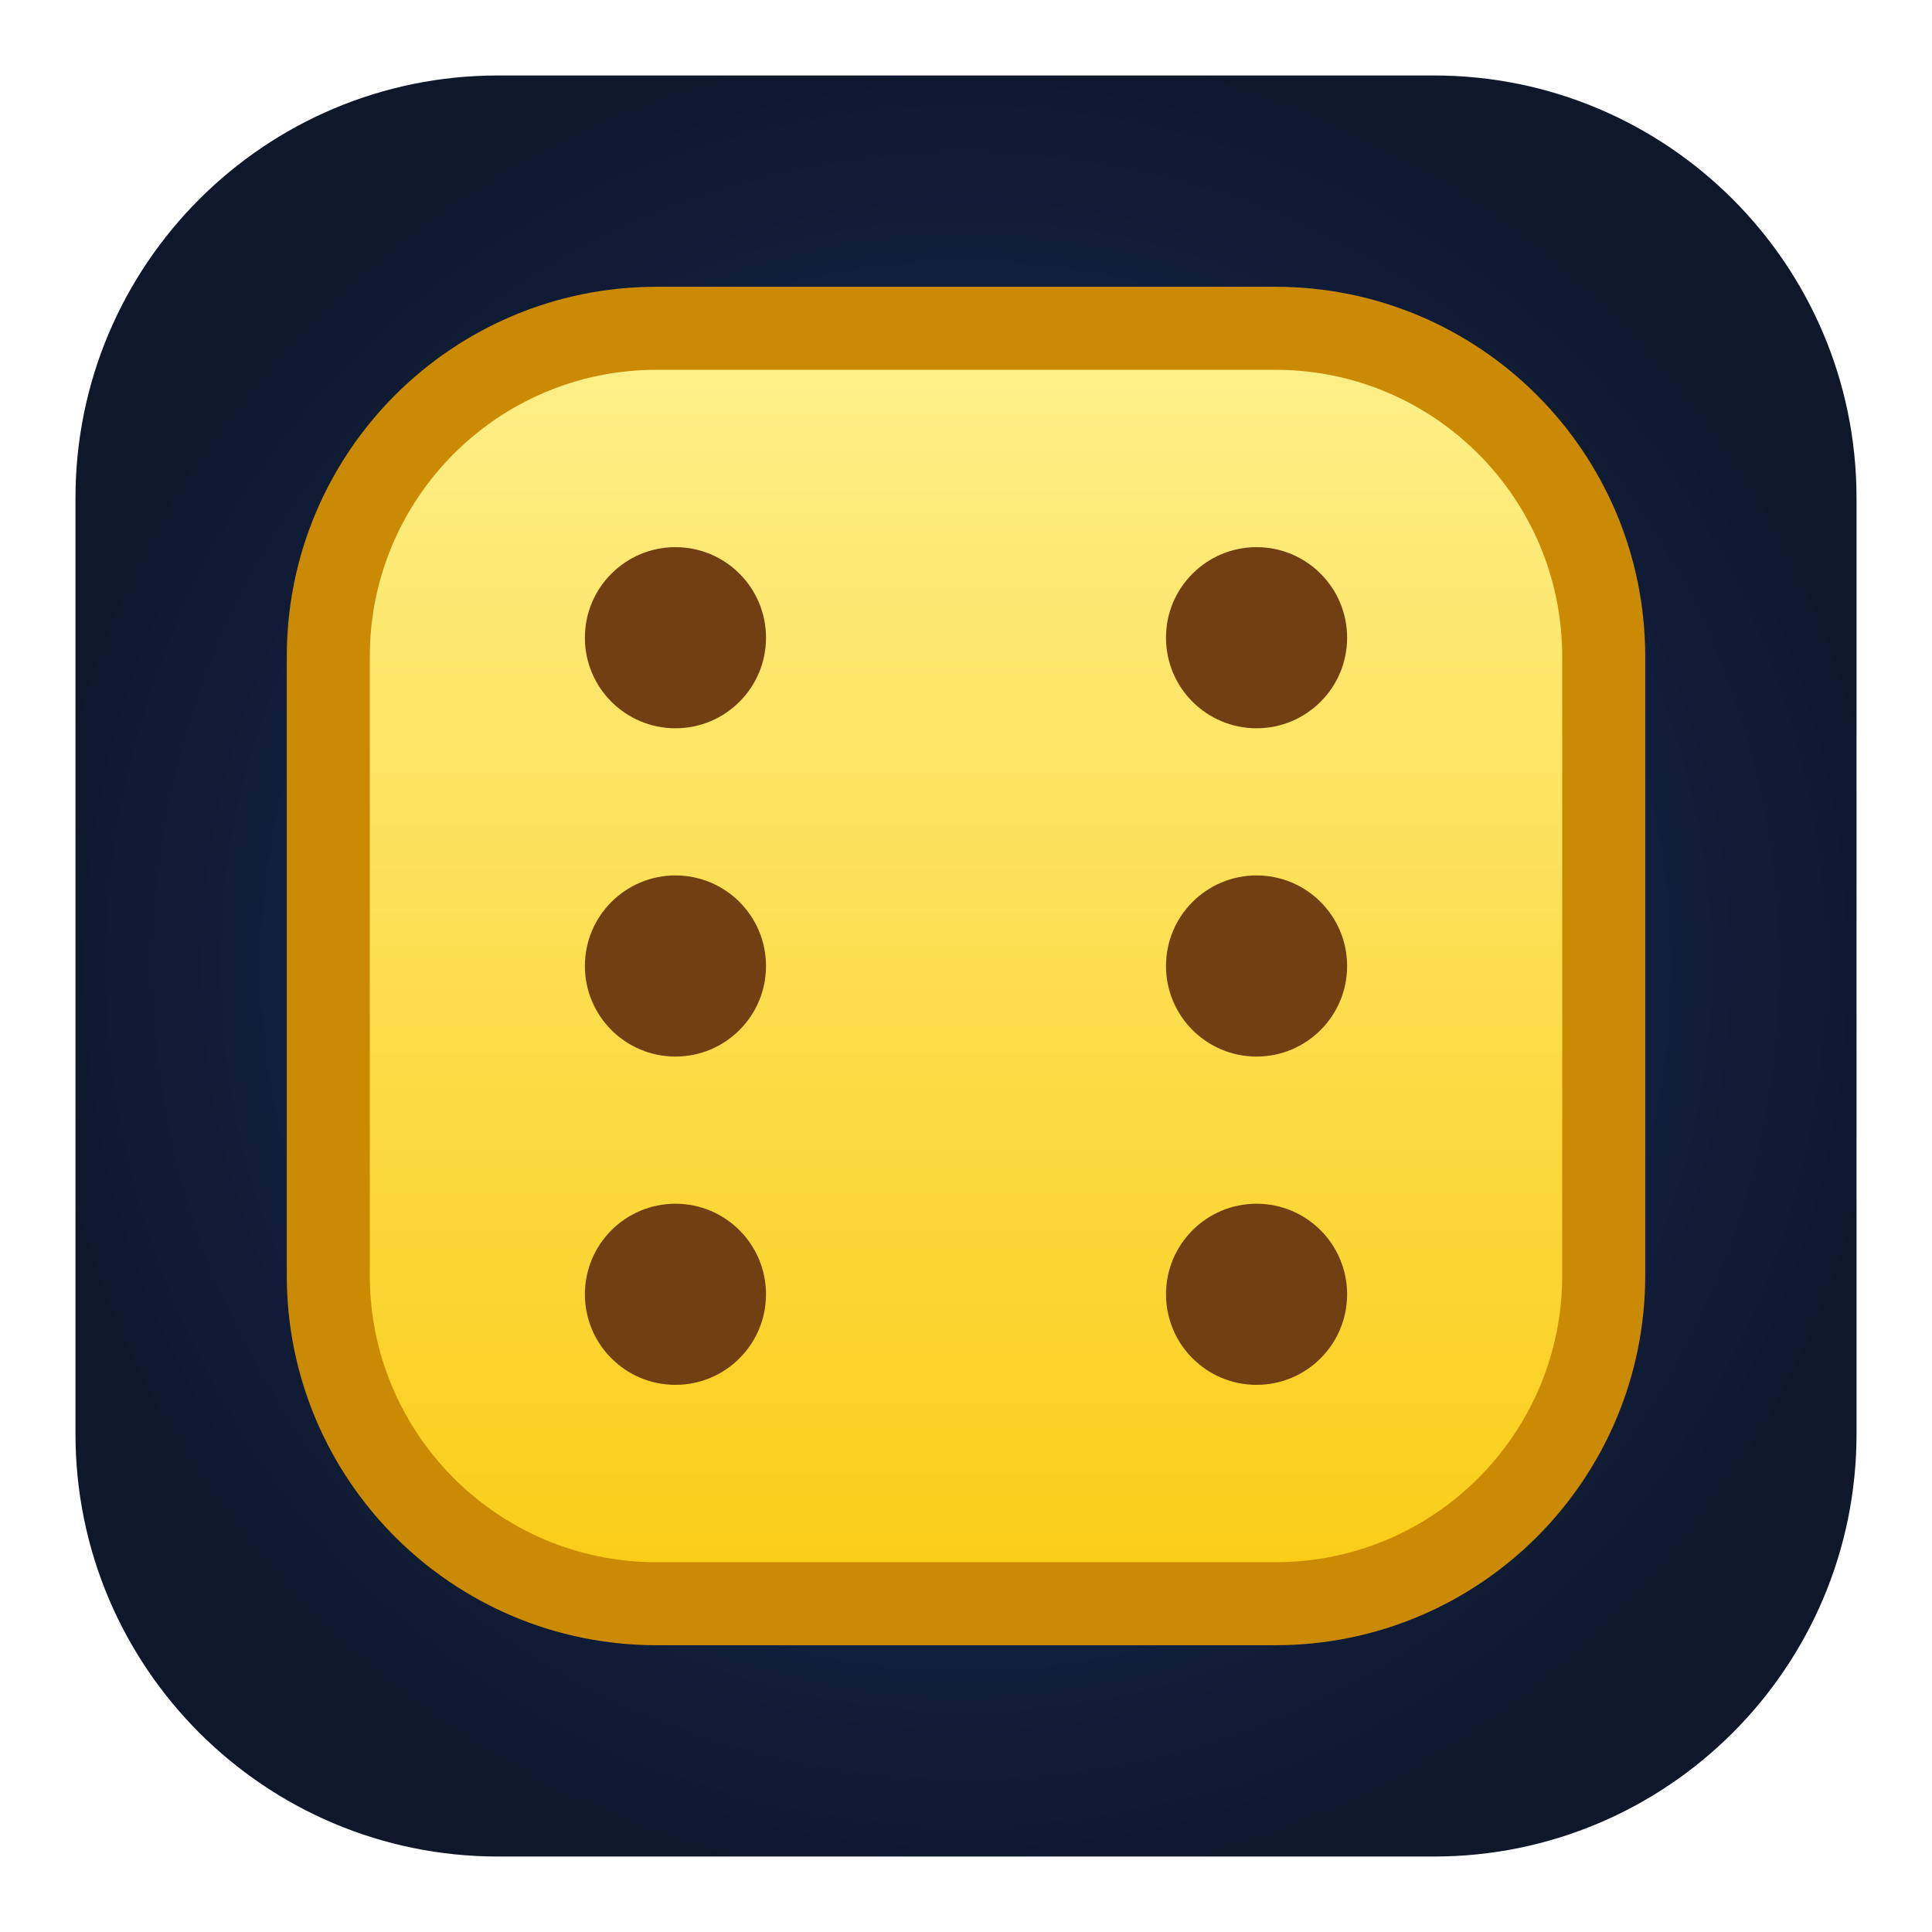
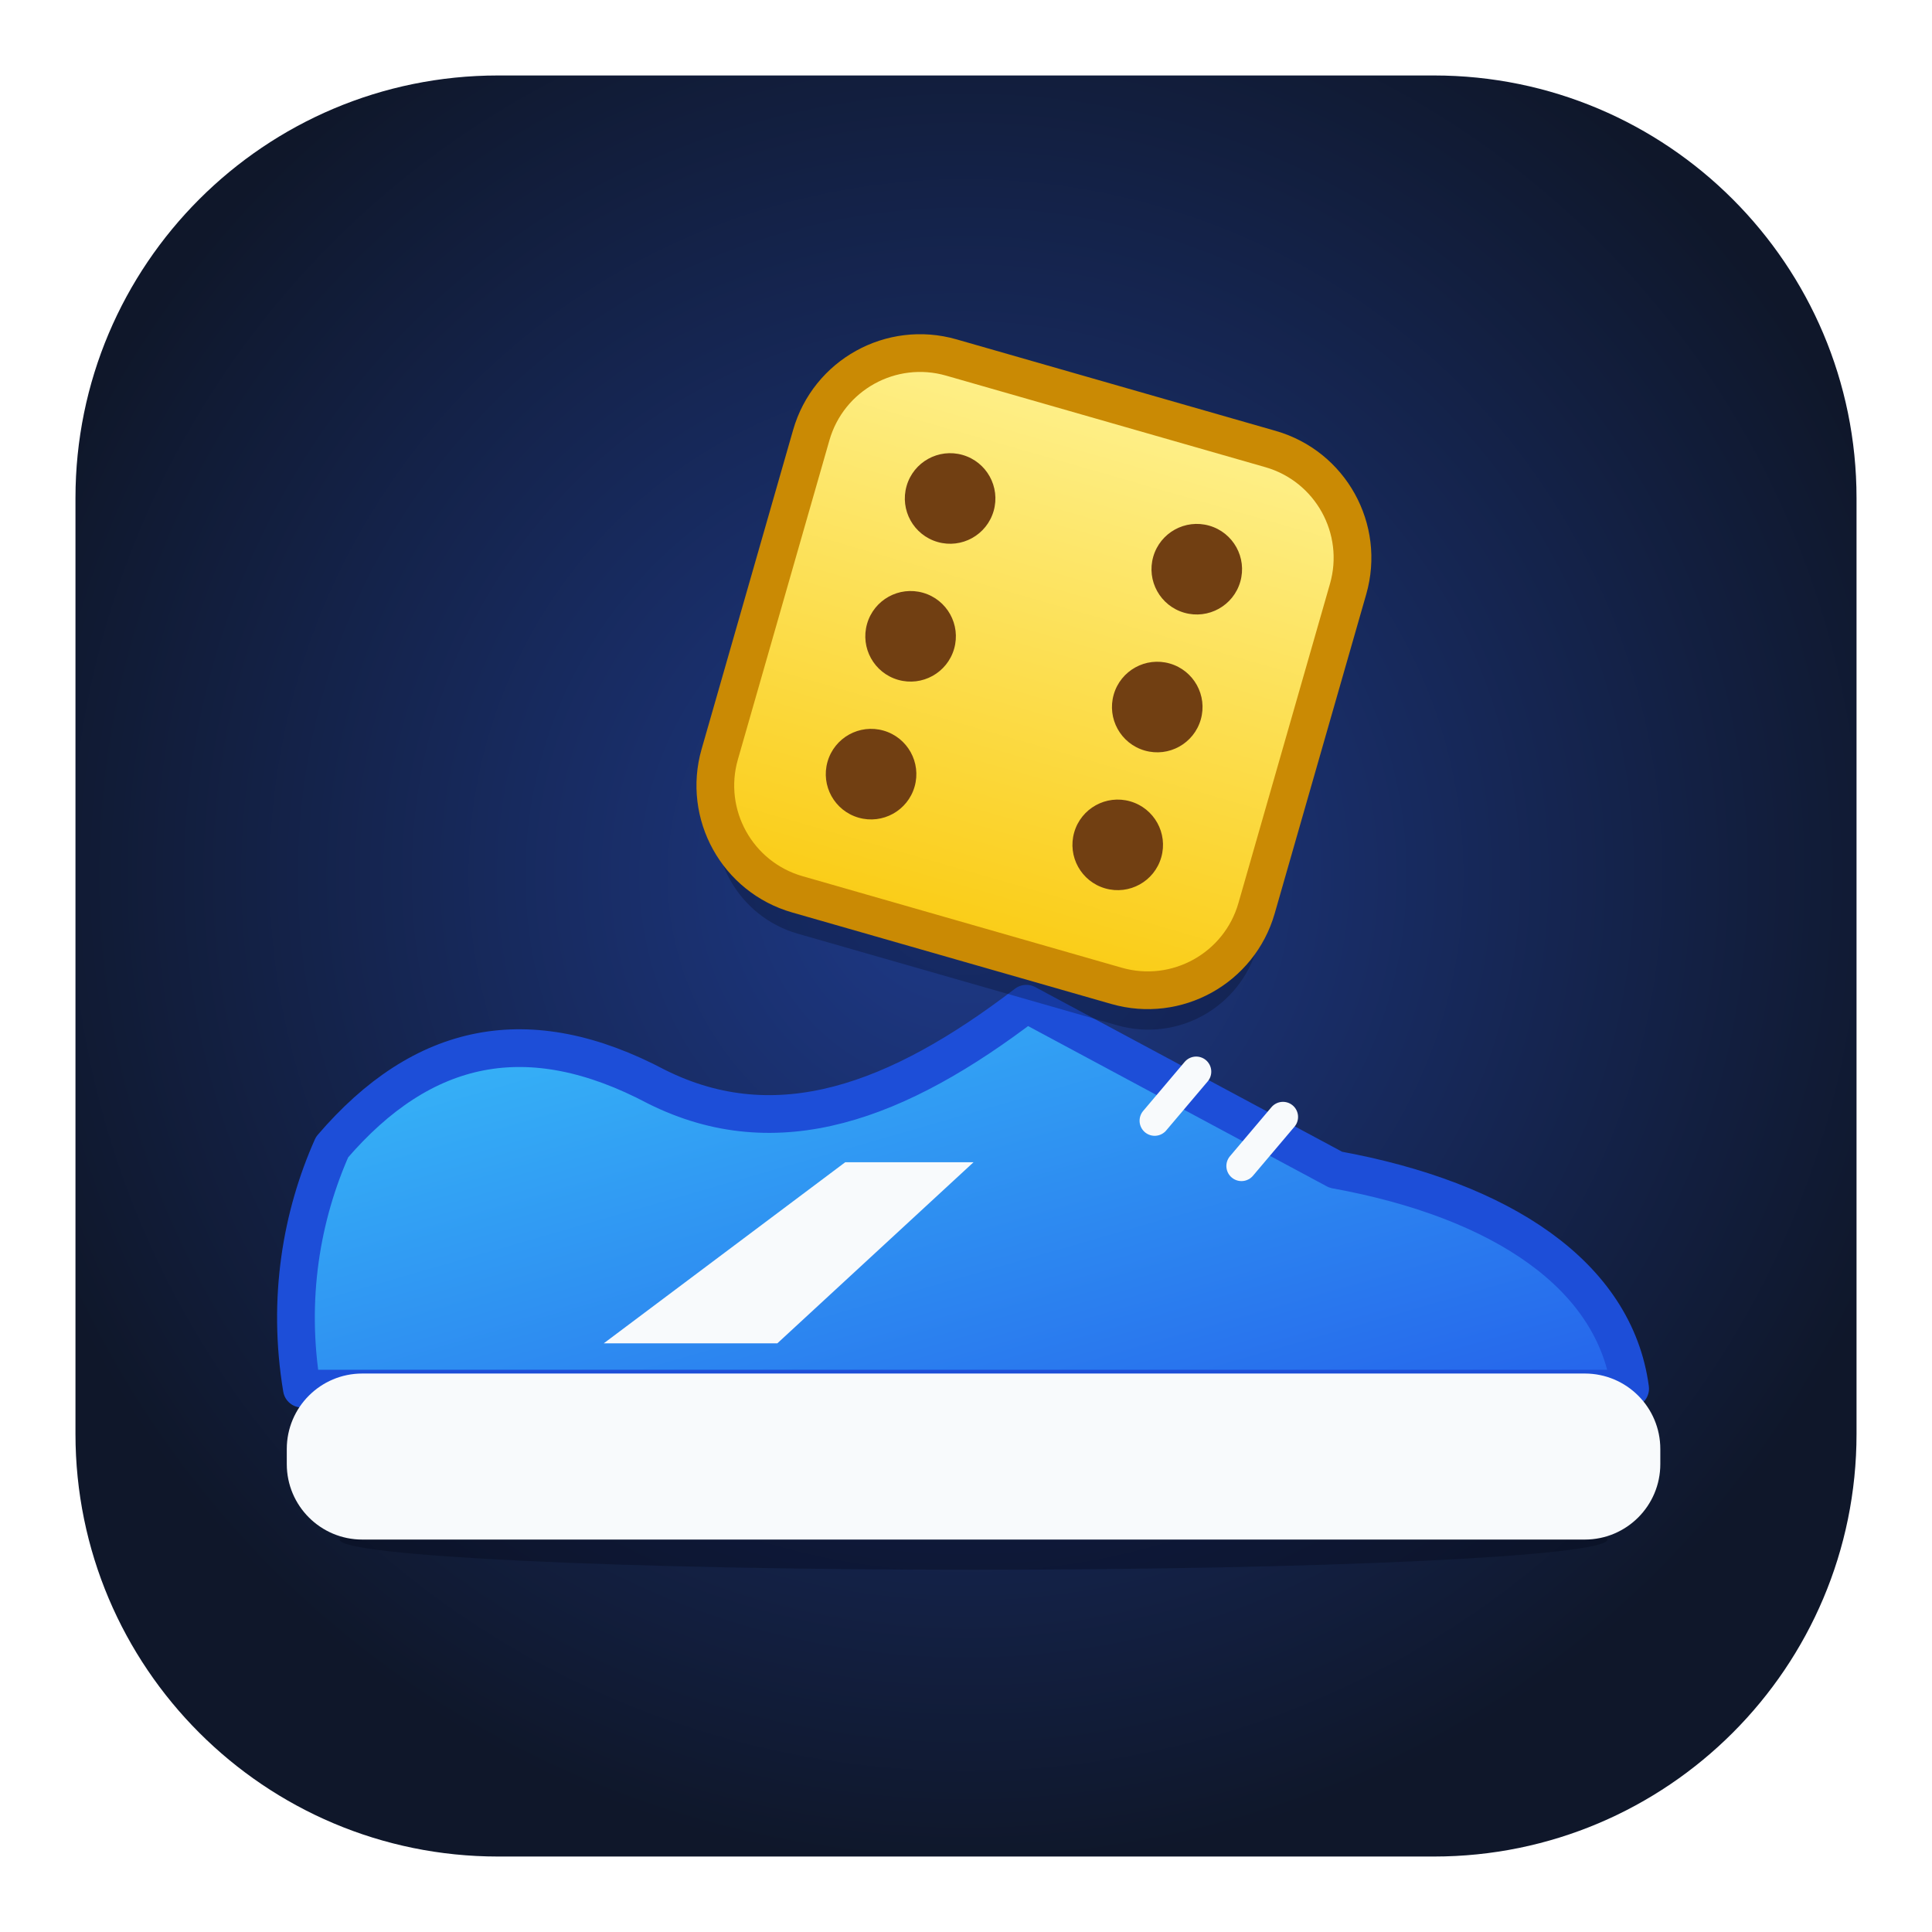
<svg xmlns="http://www.w3.org/2000/svg" viewBox="0 0 512 512">
  <defs>
-     <radialGradient id="glow" cx="50%" cy="50%" r="52%">
-       <stop offset="0%" stop-color="#173470" />
+     <radialGradient id="bg" cx="50%" cy="45%" r="55%">
+       <stop offset="0%" stop-color="#1e3a8a" />
      <stop offset="100%" stop-color="#0f172a" />
    </radialGradient>
+     <linearGradient id="shoe" x1="0%" y1="0%" x2="100%" y2="100%">
+       <stop offset="0%" stop-color="#38bdf8" />
+       <stop offset="100%" stop-color="#2563eb" />
+     </linearGradient>
    <linearGradient id="die" x1="0%" y1="0%" x2="0%" y2="100%">
      <stop offset="0%" stop-color="#fef08a" />
      <stop offset="100%" stop-color="#facc15" />
    </linearGradient>
  </defs>
-   <rect x="20" y="20" width="472" height="472" rx="112" fill="url(#glow)" />
-   <rect x="87" y="87" width="338" height="338" rx="87" fill="url(#die)" stroke="#ca8a04" stroke-width="22" />
-   <g fill="#713f12">
-     <circle cx="179" cy="169" r="24" />
-     <circle cx="333" cy="169" r="24" />
-     <circle cx="179" cy="256" r="24" />
-     <circle cx="333" cy="256" r="24" />
-     <circle cx="179" cy="343" r="24" />
-     <circle cx="333" cy="343" r="24" />
+   <rect x="20" y="20" width="472" height="472" rx="112" fill="url(#bg)" />
+   <ellipse cx="258" cy="408" rx="168" ry="8" fill="#020617" opacity="0.35" />
+   <path d="M88 304c24-28 52-34 86-16 32 16 64 4 98-22l82 44c44 8 74 28 78 58H80c-4-24 0-46 8-64z" fill="url(#shoe)" stroke="#1d4ed8" stroke-width="10" stroke-linejoin="round" />
+   <path d="M160 356l64-48h34l-52 48z" fill="#f8fafc" />
+   <path d="M306 297l11-13M329 309l11-13" stroke="#f8fafc" stroke-width="8" stroke-linecap="round" />
+   <rect x="76" y="364" width="364" height="44" rx="20" fill="#f8fafc" />
+   <g transform="translate(274 178) rotate(16)">
+     <rect x="-71" y="-64" width="148" height="148" rx="30" fill="#020617" opacity="0.28" />
+     <rect x="-74" y="-74" width="148" height="148" rx="30" fill="url(#die)" stroke="#ca8a04" stroke-width="10" />
+     <g fill="#713f12">
+       <circle cx="-34" cy="-38" r="12" />
+       <circle cx="34" cy="-38" r="12" />
+       <circle cx="-34" cy="0" r="12" />
+       <circle cx="34" cy="0" r="12" />
+       <circle cx="-34" cy="38" r="12" />
+       <circle cx="34" cy="38" r="12" />
+     </g>
  </g>
</svg>
